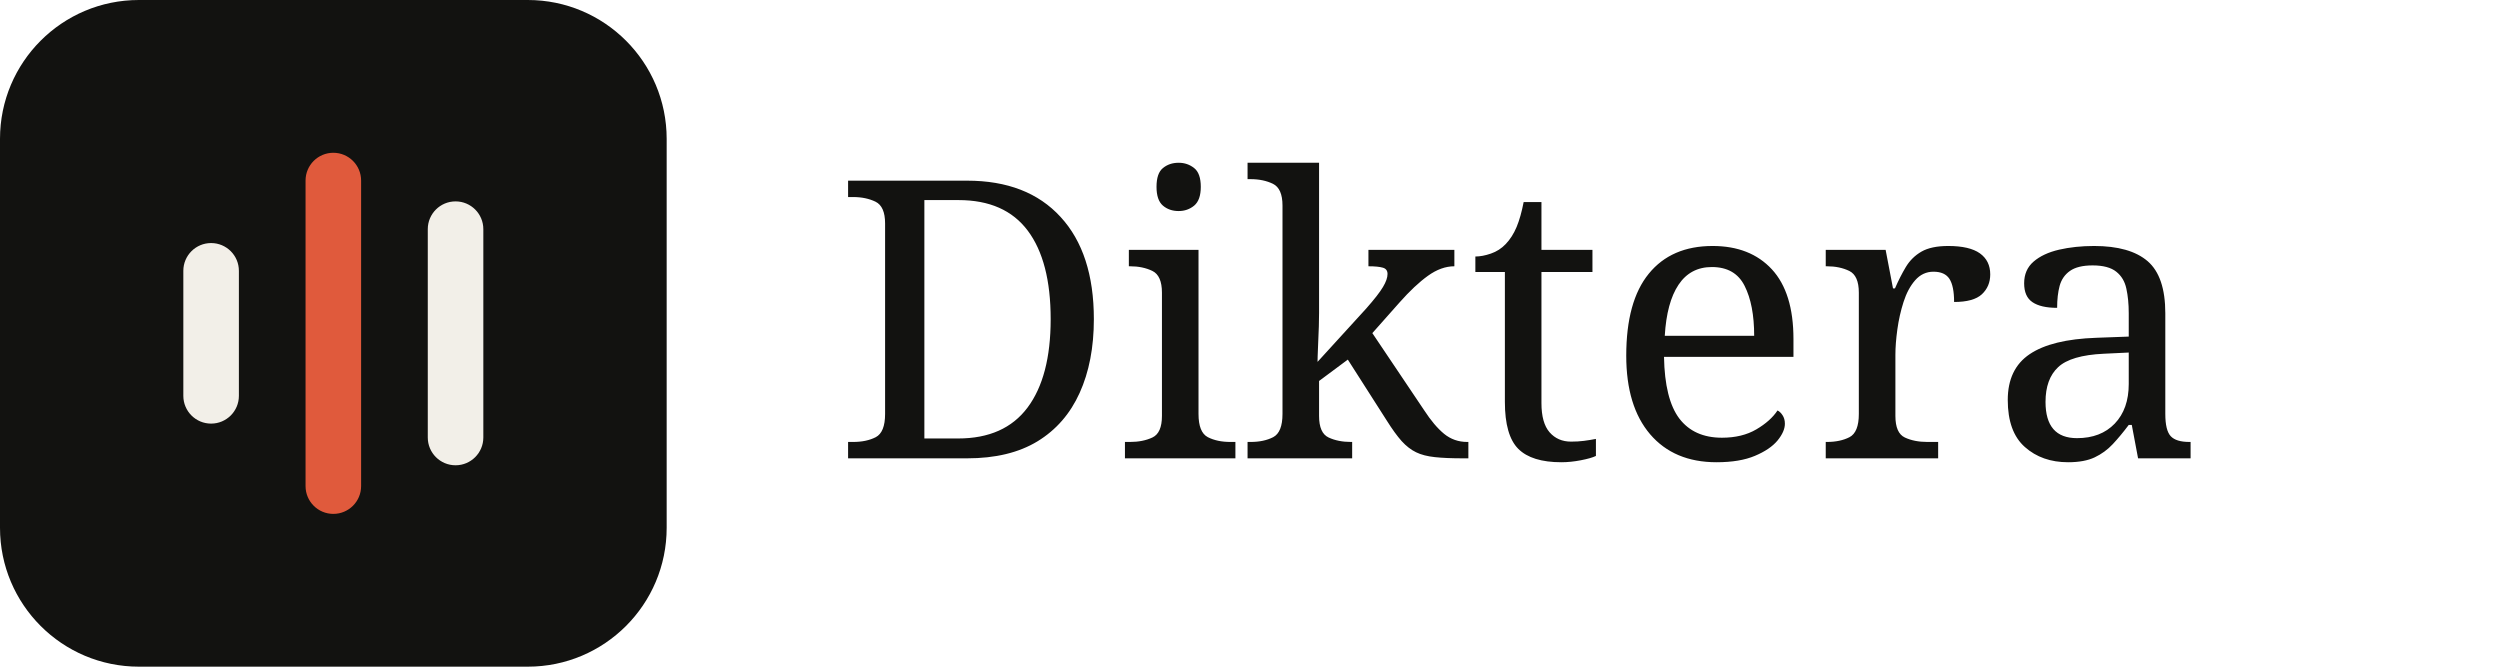
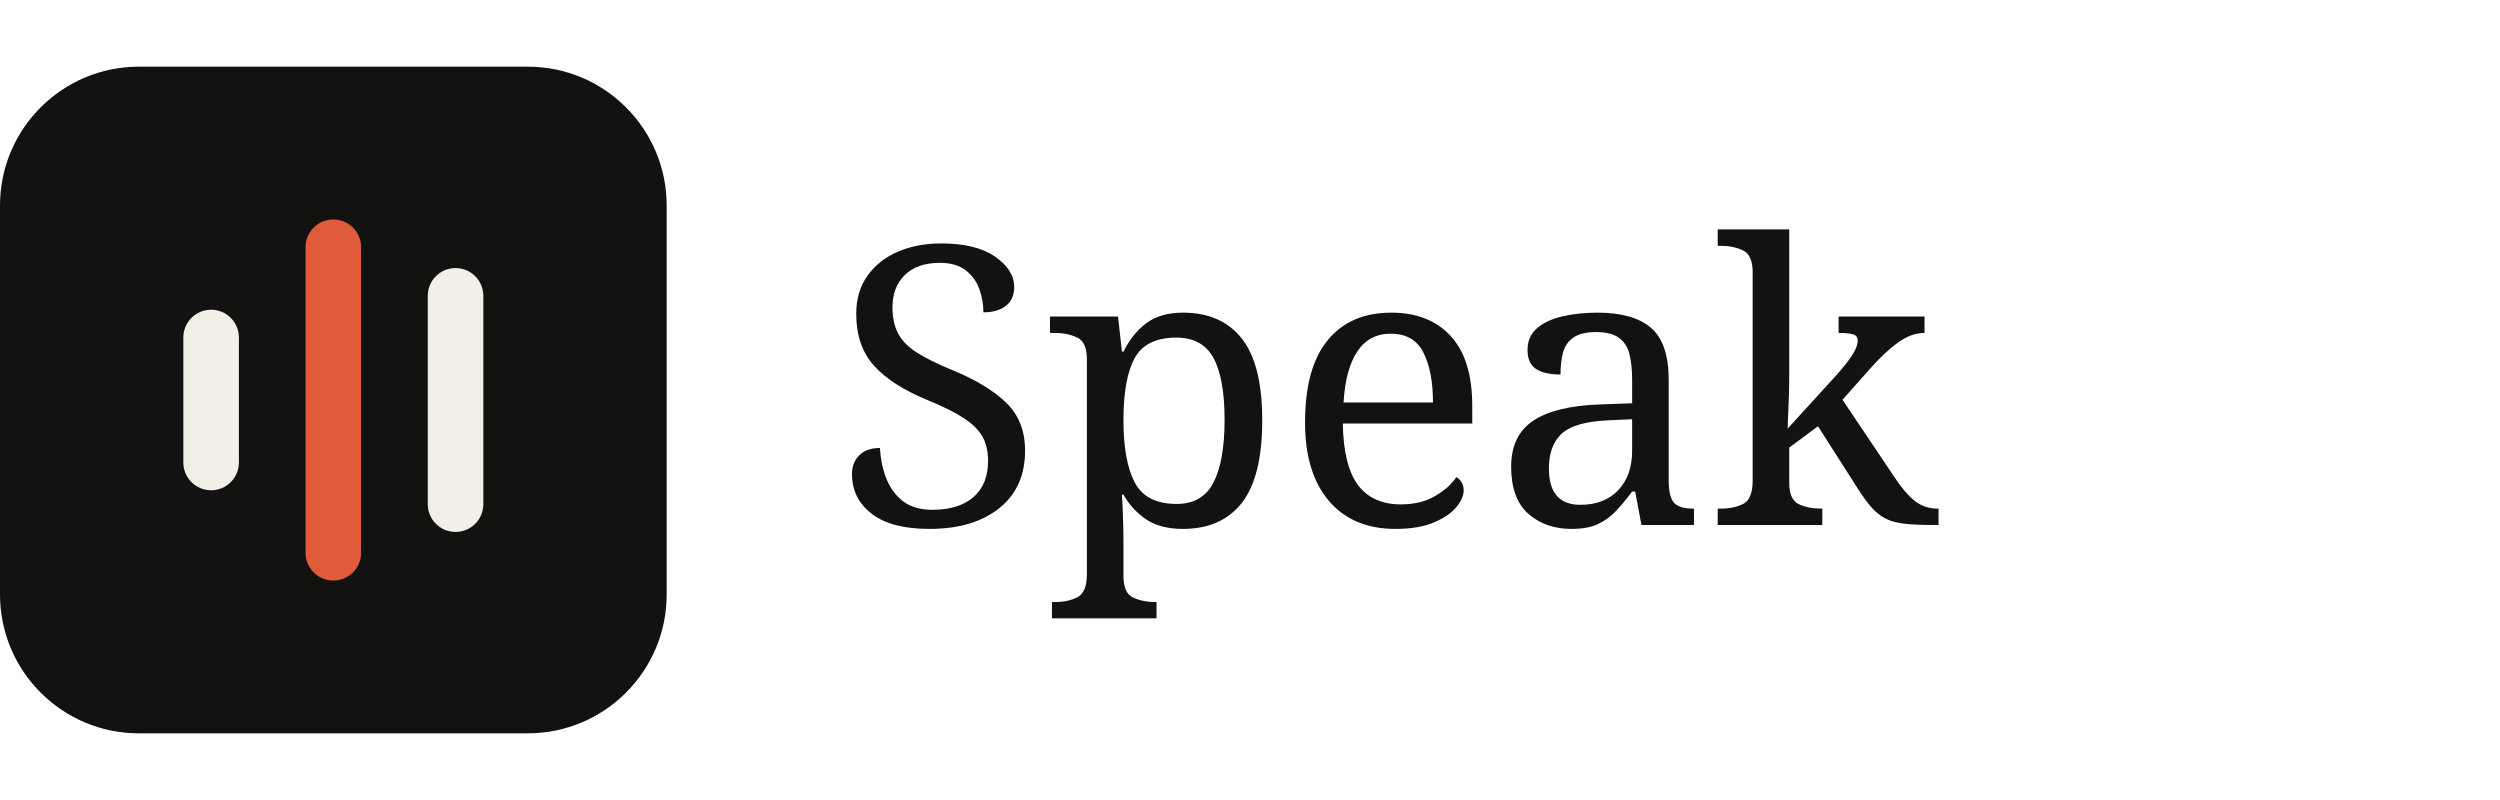
- <svg xmlns="http://www.w3.org/2000/svg" width="360" height="96" viewBox="0 0 360 96">
+ <svg xmlns="http://www.w3.org/2000/svg" width="300" height="96" viewBox="0 0 360 96">
  <rect x="0" y="0" width="96" height="96" rx="20" fill="#121210" />
  <rect x="26.4" y="35" width="8" height="26" rx="4" fill="#F2EFE8" />
  <rect x="44" y="22" width="8" height="52" rx="4" fill="#E05A3C" />
  <rect x="61.6" y="29" width="8" height="38" rx="4" fill="#F2EFE8" />
-   <text x="120" y="66" font-family="'Instrument Serif', Georgia, serif" font-size="56" fill="#121210">Diktera</text>
+   <text x="120" y="66" font-family="'Instrument Serif', Georgia, serif" font-size="56" fill="#121210">Speak</text>
</svg>
